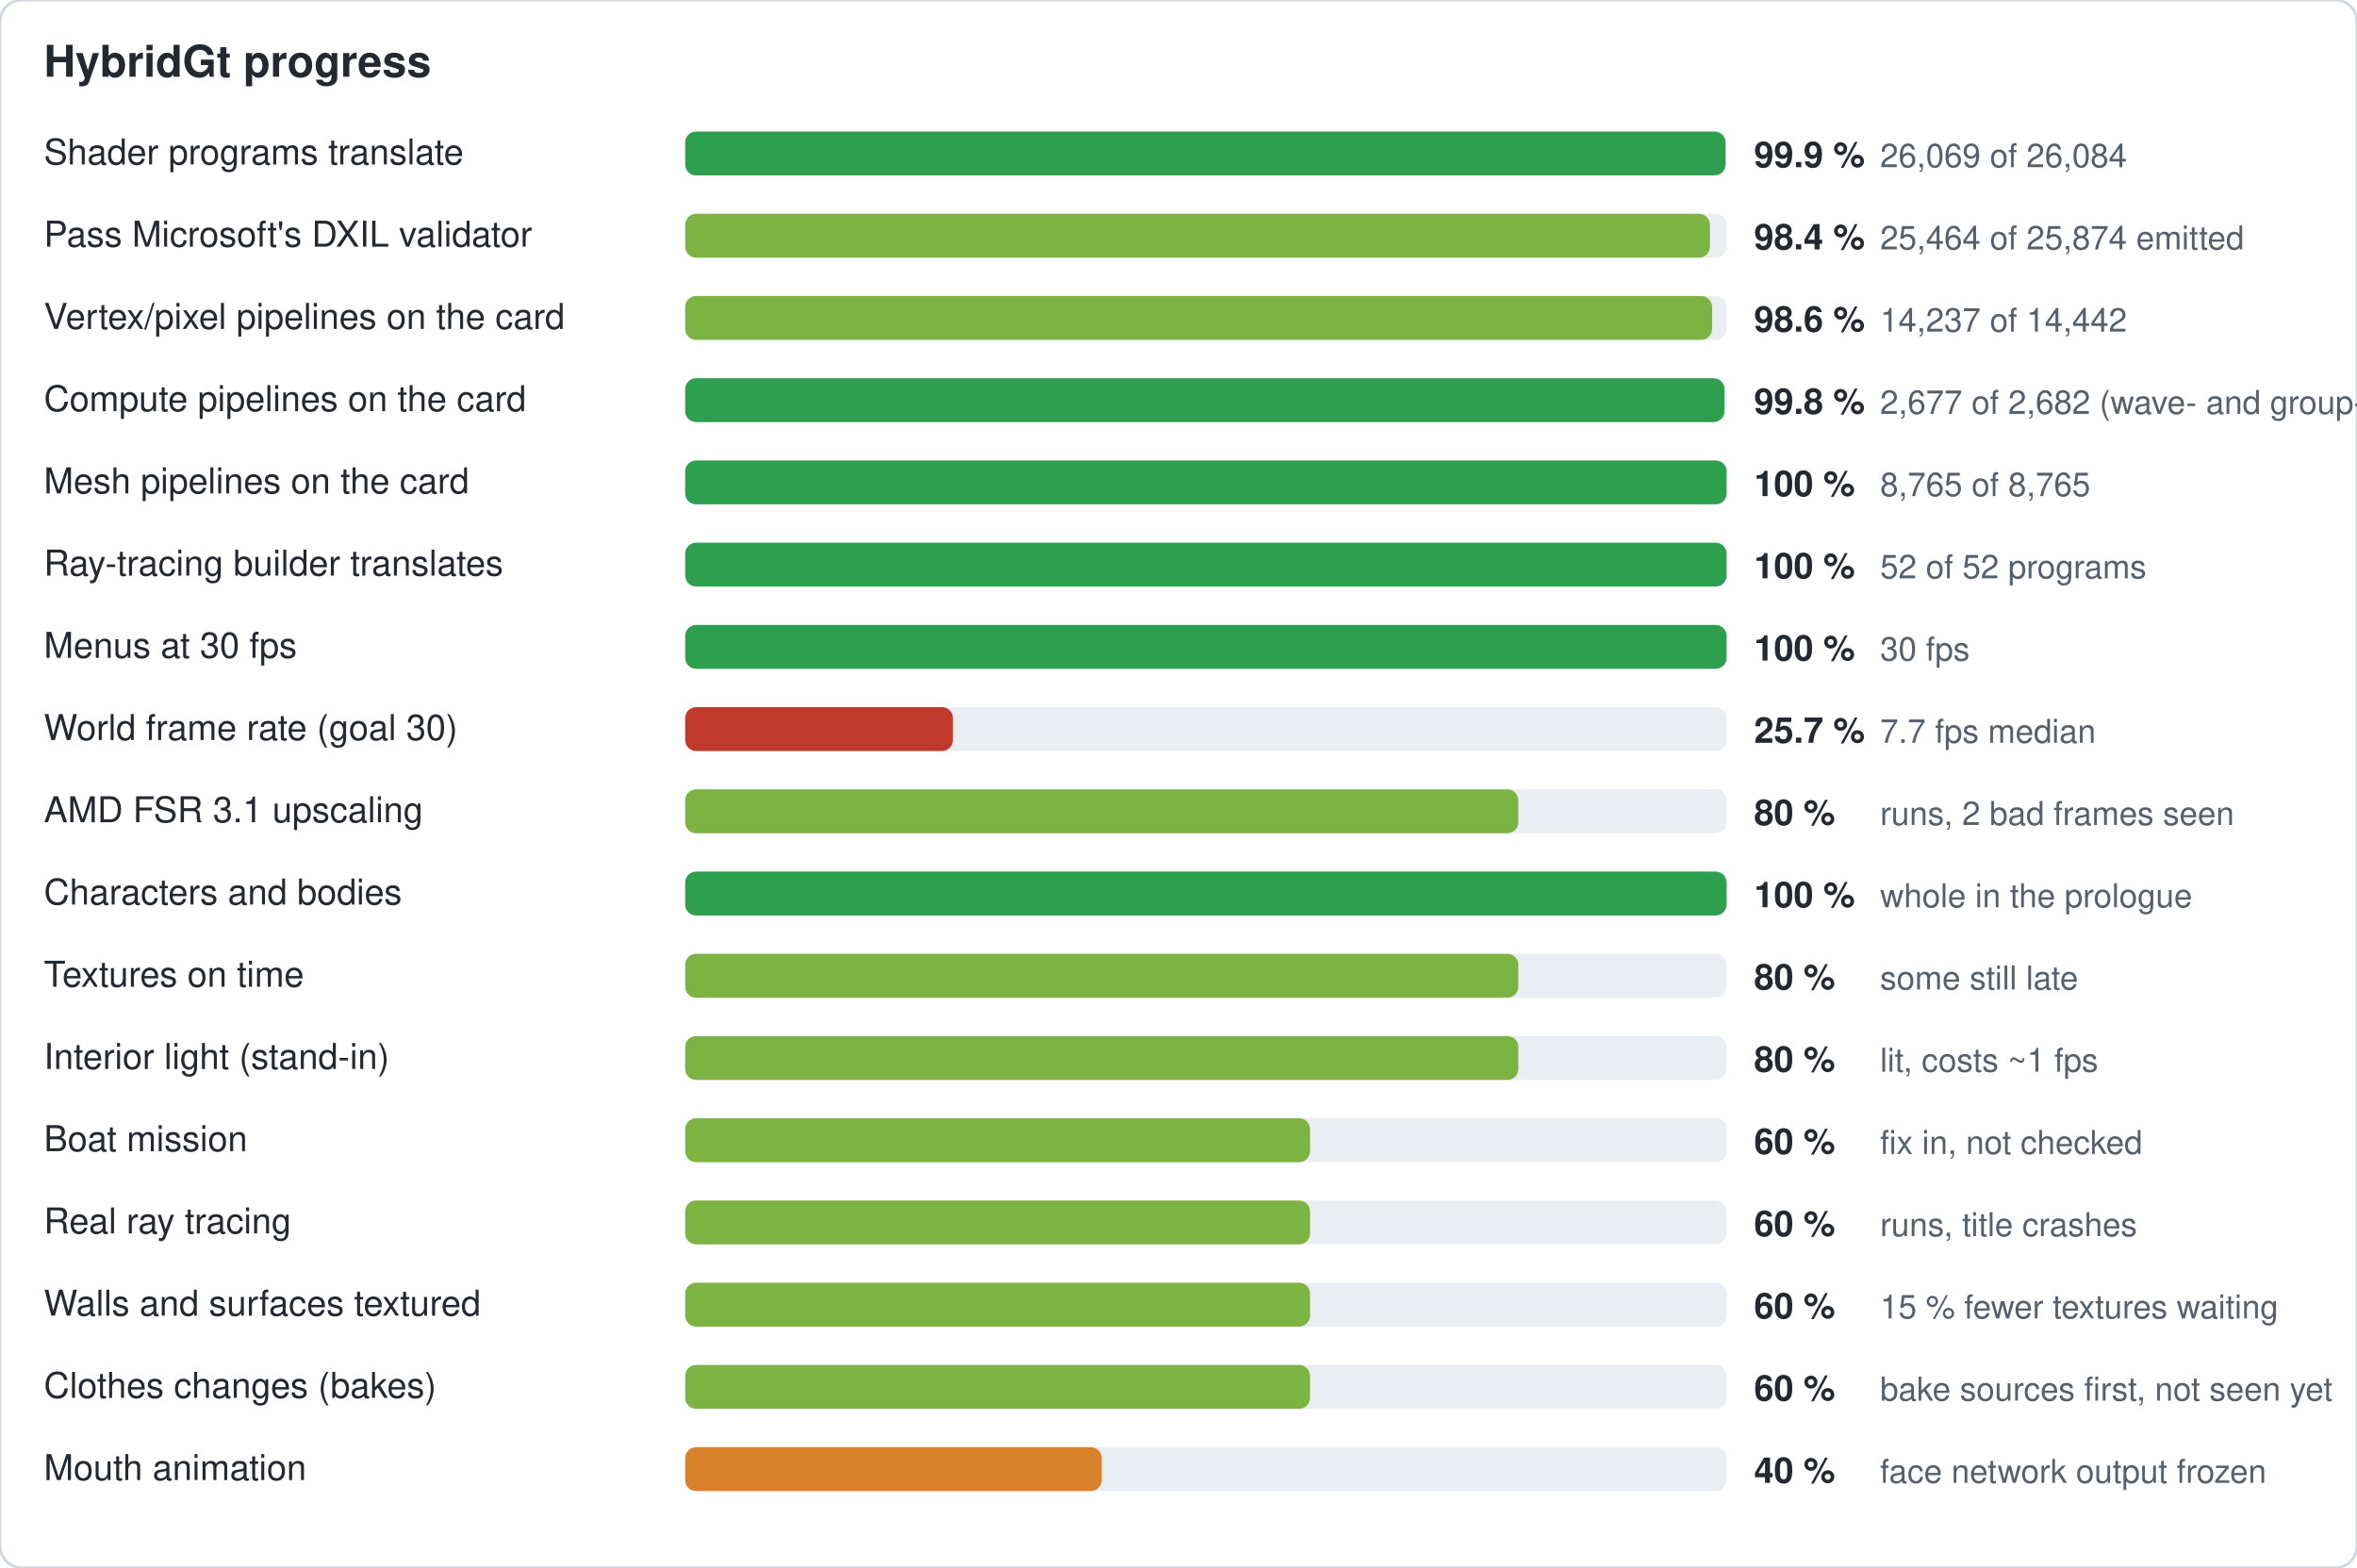
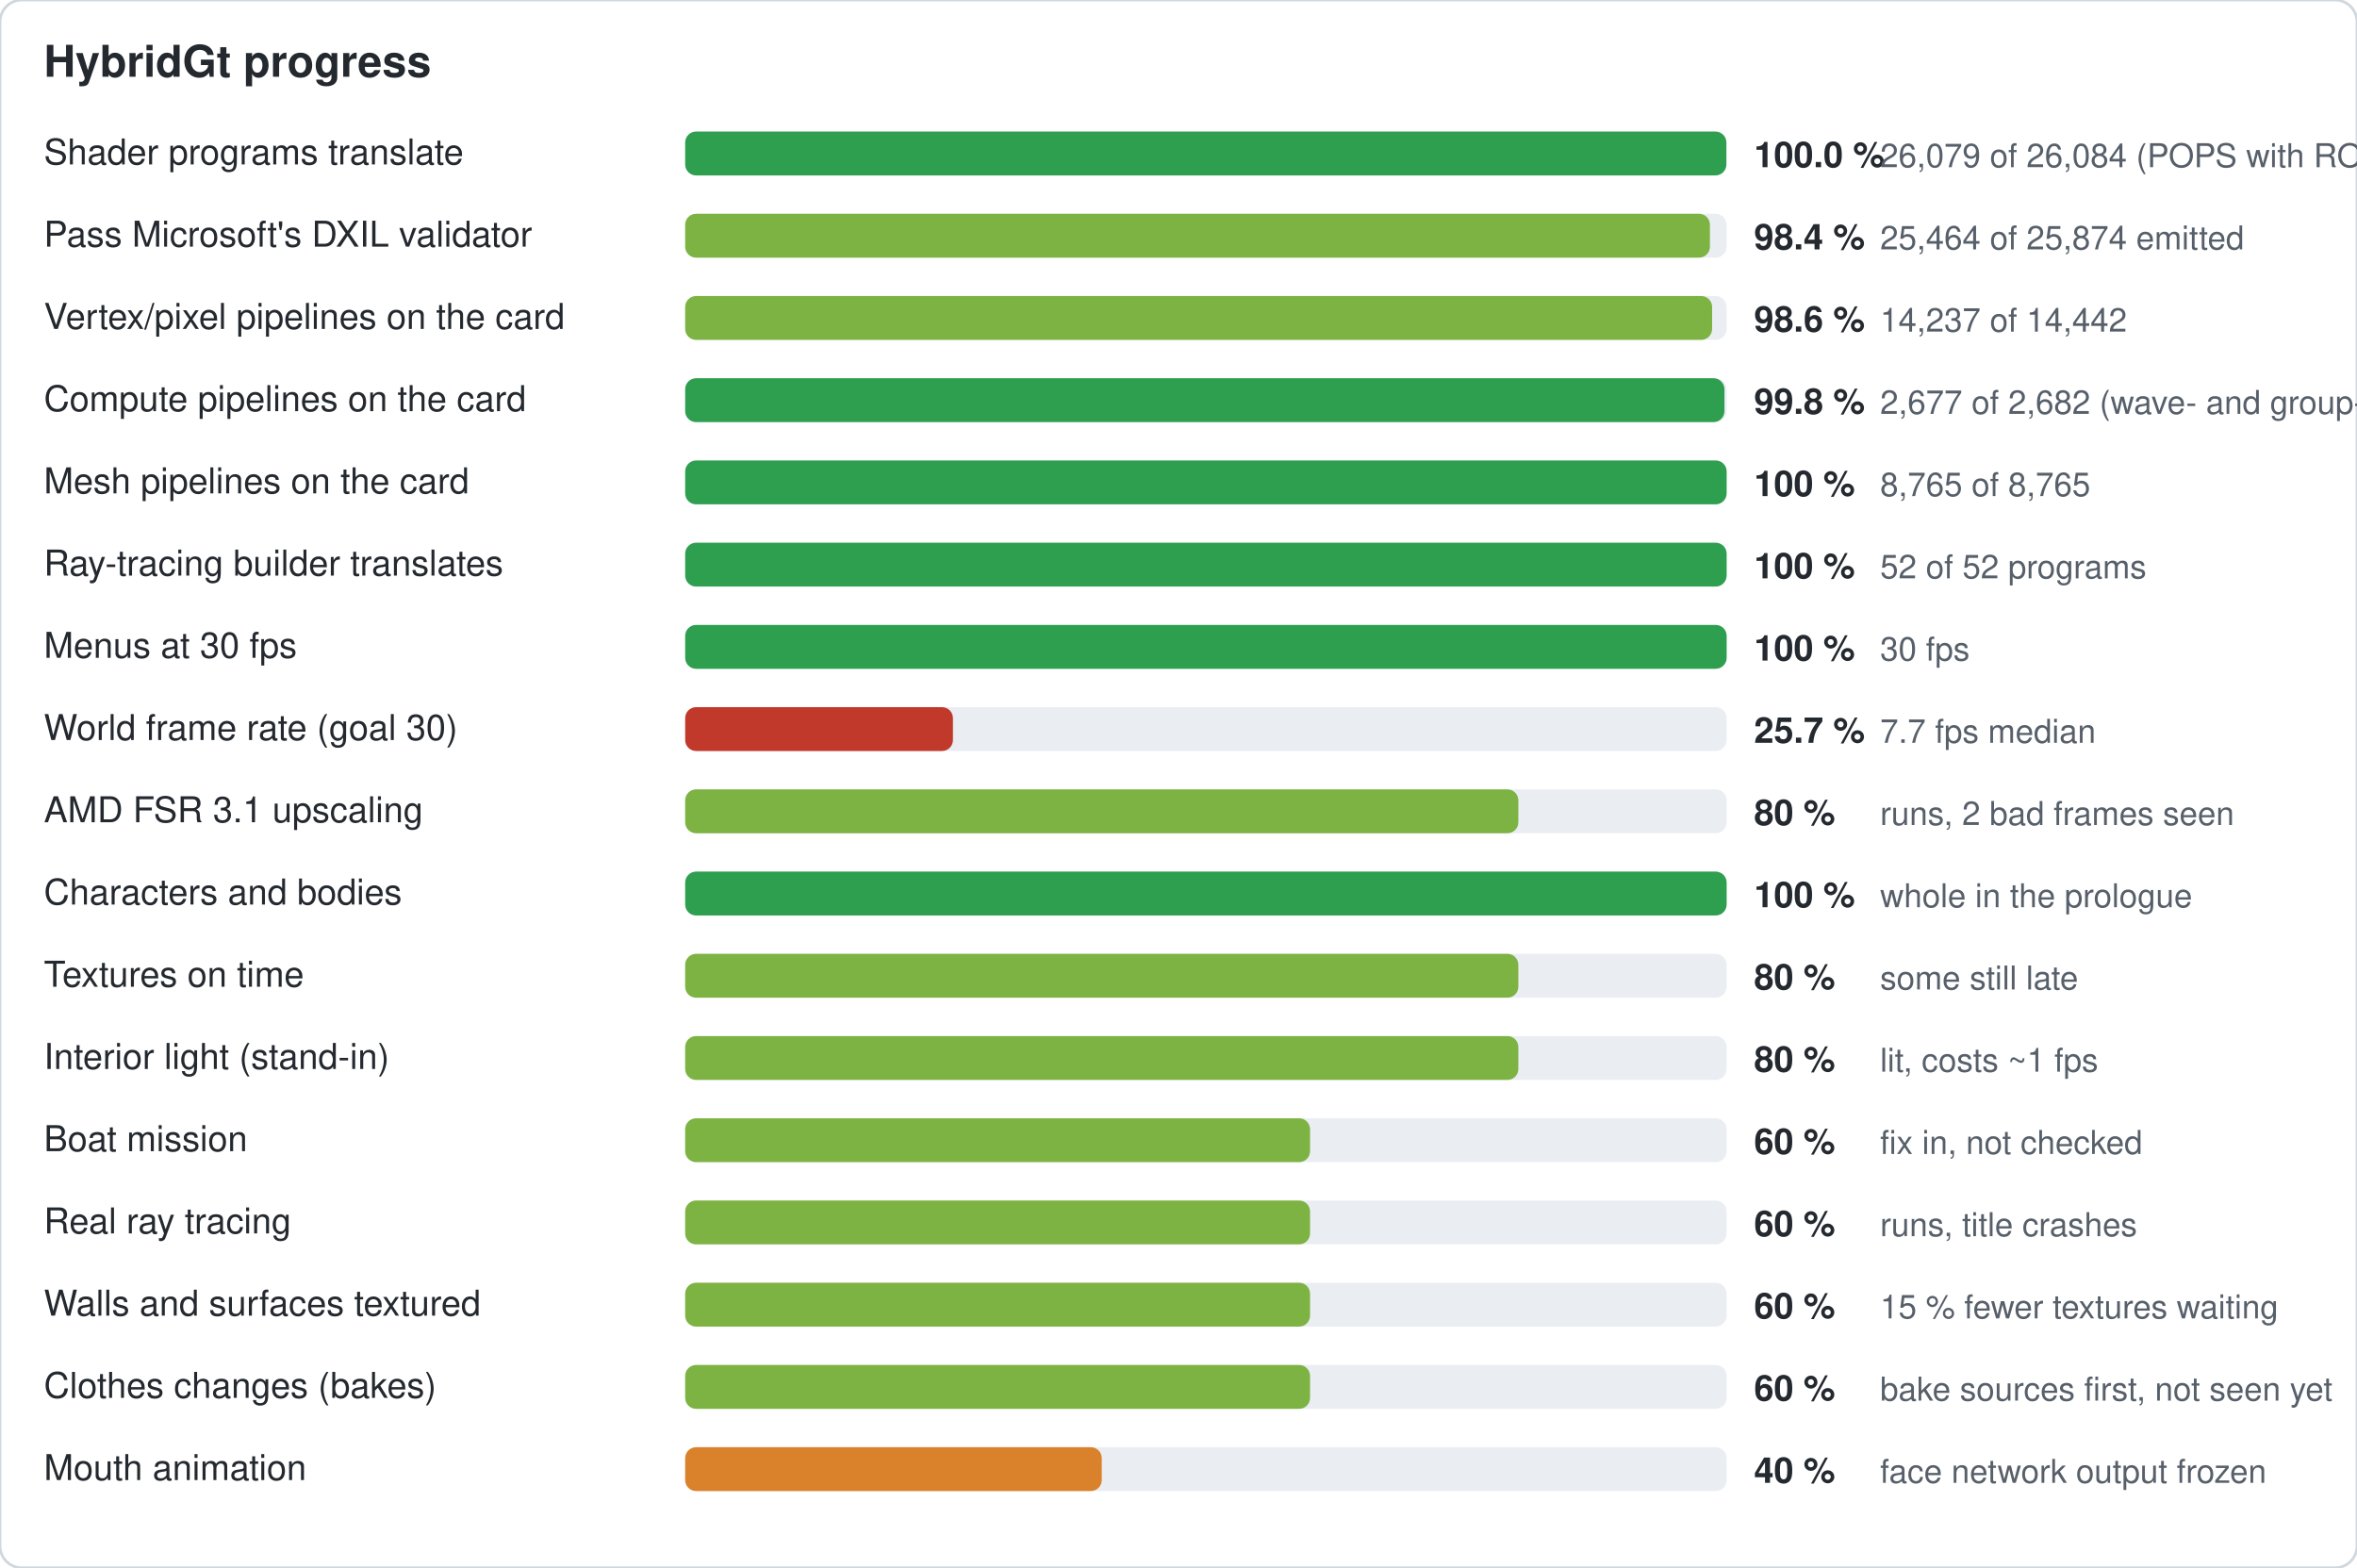
<svg xmlns="http://www.w3.org/2000/svg" width="860" height="572" viewBox="0 0 860 572" role="img" aria-label="HybridGt progress">
  <style>text{font-family:Segoe UI,Helvetica,Arial,sans-serif;font-size:13px;fill:#24292f}.t{font-size:16px;font-weight:600}.n{fill:#57606a;font-size:12px}.p{font-weight:600}@media (prefers-color-scheme:dark){text{fill:#e6edf3}.n{fill:#9198a1}.bg{fill:#30363d}}</style>
  <rect width="860" height="572" rx="8" fill="none" stroke="#d0d7de" />
  <text x="16" y="28" class="t">HybridGt progress</text>
  <text x="16" y="60">Shader programs translate</text>
  <rect class="bg" x="250" y="48" width="380" height="16" rx="4" fill="#eaeef2" />
-   <rect x="250" y="48" width="379.6" height="16" rx="4" fill="#2e9e4f" />
-   <text x="640" y="61" class="p">99.9 %</text>
-   <text x="686" y="61" class="n">26,069 of 26,084</text>
+   <rect x="250" y="48" width="379.9" height="16" rx="4" fill="#2e9e4f" />
+   <text x="640" y="61" class="p">100.0 %</text>
+   <text x="686" y="61" class="n">26,079 of 26,084 (POPS with ROVs)</text>
  <text x="16" y="90">Pass Microsoft's DXIL validator</text>
  <rect class="bg" x="250" y="78" width="380" height="16" rx="4" fill="#eaeef2" />
  <rect x="250" y="78" width="373.9" height="16" rx="4" fill="#7cb342" />
  <text x="640" y="91" class="p">98.4 %</text>
  <text x="686" y="91" class="n">25,464 of 25,874 emitted</text>
  <text x="16" y="120">Vertex/pixel pipelines on the card</text>
  <rect class="bg" x="250" y="108" width="380" height="16" rx="4" fill="#eaeef2" />
  <rect x="250" y="108" width="374.7" height="16" rx="4" fill="#7cb342" />
  <text x="640" y="121" class="p">98.6 %</text>
  <text x="686" y="121" class="n">14,237 of 14,442</text>
  <text x="16" y="150">Compute pipelines on the card</text>
  <rect class="bg" x="250" y="138" width="380" height="16" rx="4" fill="#eaeef2" />
  <rect x="250" y="138" width="379.2" height="16" rx="4" fill="#2e9e4f" />
  <text x="640" y="151" class="p">99.8 %</text>
  <text x="686" y="151" class="n">2,677 of 2,682 (wave- and group-wide forms)</text>
  <text x="16" y="180">Mesh pipelines on the card</text>
  <rect class="bg" x="250" y="168" width="380" height="16" rx="4" fill="#eaeef2" />
  <rect x="250" y="168" width="380.0" height="16" rx="4" fill="#2e9e4f" />
  <text x="640" y="181" class="p">100 %</text>
  <text x="686" y="181" class="n">8,765 of 8,765</text>
  <text x="16" y="210">Ray-tracing builder translates</text>
  <rect class="bg" x="250" y="198" width="380" height="16" rx="4" fill="#eaeef2" />
  <rect x="250" y="198" width="380.0" height="16" rx="4" fill="#2e9e4f" />
  <text x="640" y="211" class="p">100 %</text>
  <text x="686" y="211" class="n">52 of 52 programs</text>
  <text x="16" y="240">Menus at 30 fps</text>
  <rect class="bg" x="250" y="228" width="380" height="16" rx="4" fill="#eaeef2" />
  <rect x="250" y="228" width="380.0" height="16" rx="4" fill="#2e9e4f" />
  <text x="640" y="241" class="p">100 %</text>
  <text x="686" y="241" class="n">30 fps</text>
  <text x="16" y="270">World frame rate (goal 30)</text>
  <rect class="bg" x="250" y="258" width="380" height="16" rx="4" fill="#eaeef2" />
  <rect x="250" y="258" width="97.7" height="16" rx="4" fill="#c0392b" />
  <text x="640" y="271" class="p">25.7 %</text>
  <text x="686" y="271" class="n">7.7 fps median</text>
  <text x="16" y="300">AMD FSR 3.1 upscaling</text>
  <rect class="bg" x="250" y="288" width="380" height="16" rx="4" fill="#eaeef2" />
  <rect x="250" y="288" width="304.0" height="16" rx="4" fill="#7cb342" />
  <text x="640" y="301" class="p">80 %</text>
  <text x="686" y="301" class="n">runs, 2 bad frames seen</text>
  <text x="16" y="330">Characters and bodies</text>
  <rect class="bg" x="250" y="318" width="380" height="16" rx="4" fill="#eaeef2" />
  <rect x="250" y="318" width="380.0" height="16" rx="4" fill="#2e9e4f" />
  <text x="640" y="331" class="p">100 %</text>
  <text x="686" y="331" class="n">whole in the prologue</text>
  <text x="16" y="360">Textures on time</text>
  <rect class="bg" x="250" y="348" width="380" height="16" rx="4" fill="#eaeef2" />
  <rect x="250" y="348" width="304.0" height="16" rx="4" fill="#7cb342" />
  <text x="640" y="361" class="p">80 %</text>
  <text x="686" y="361" class="n">some still late</text>
  <text x="16" y="390">Interior light (stand-in)</text>
  <rect class="bg" x="250" y="378" width="380" height="16" rx="4" fill="#eaeef2" />
  <rect x="250" y="378" width="304.0" height="16" rx="4" fill="#7cb342" />
  <text x="640" y="391" class="p">80 %</text>
  <text x="686" y="391" class="n">lit, costs ~1 fps</text>
  <text x="16" y="420">Boat mission</text>
  <rect class="bg" x="250" y="408" width="380" height="16" rx="4" fill="#eaeef2" />
  <rect x="250" y="408" width="228.0" height="16" rx="4" fill="#7cb342" />
  <text x="640" y="421" class="p">60 %</text>
  <text x="686" y="421" class="n">fix in, not checked</text>
  <text x="16" y="450">Real ray tracing</text>
  <rect class="bg" x="250" y="438" width="380" height="16" rx="4" fill="#eaeef2" />
  <rect x="250" y="438" width="228.0" height="16" rx="4" fill="#7cb342" />
  <text x="640" y="451" class="p">60 %</text>
  <text x="686" y="451" class="n">runs, title crashes</text>
  <text x="16" y="480">Walls and surfaces textured</text>
  <rect class="bg" x="250" y="468" width="380" height="16" rx="4" fill="#eaeef2" />
  <rect x="250" y="468" width="228.0" height="16" rx="4" fill="#7cb342" />
  <text x="640" y="481" class="p">60 %</text>
  <text x="686" y="481" class="n">15 % fewer textures waiting</text>
  <text x="16" y="510">Clothes changes (bakes)</text>
  <rect class="bg" x="250" y="498" width="380" height="16" rx="4" fill="#eaeef2" />
  <rect x="250" y="498" width="228.0" height="16" rx="4" fill="#7cb342" />
  <text x="640" y="511" class="p">60 %</text>
  <text x="686" y="511" class="n">bake sources first, not seen yet</text>
  <text x="16" y="540">Mouth animation</text>
  <rect class="bg" x="250" y="528" width="380" height="16" rx="4" fill="#eaeef2" />
  <rect x="250" y="528" width="152.0" height="16" rx="4" fill="#d9822b" />
  <text x="640" y="541" class="p">40 %</text>
  <text x="686" y="541" class="n">face network output frozen</text>
</svg>
